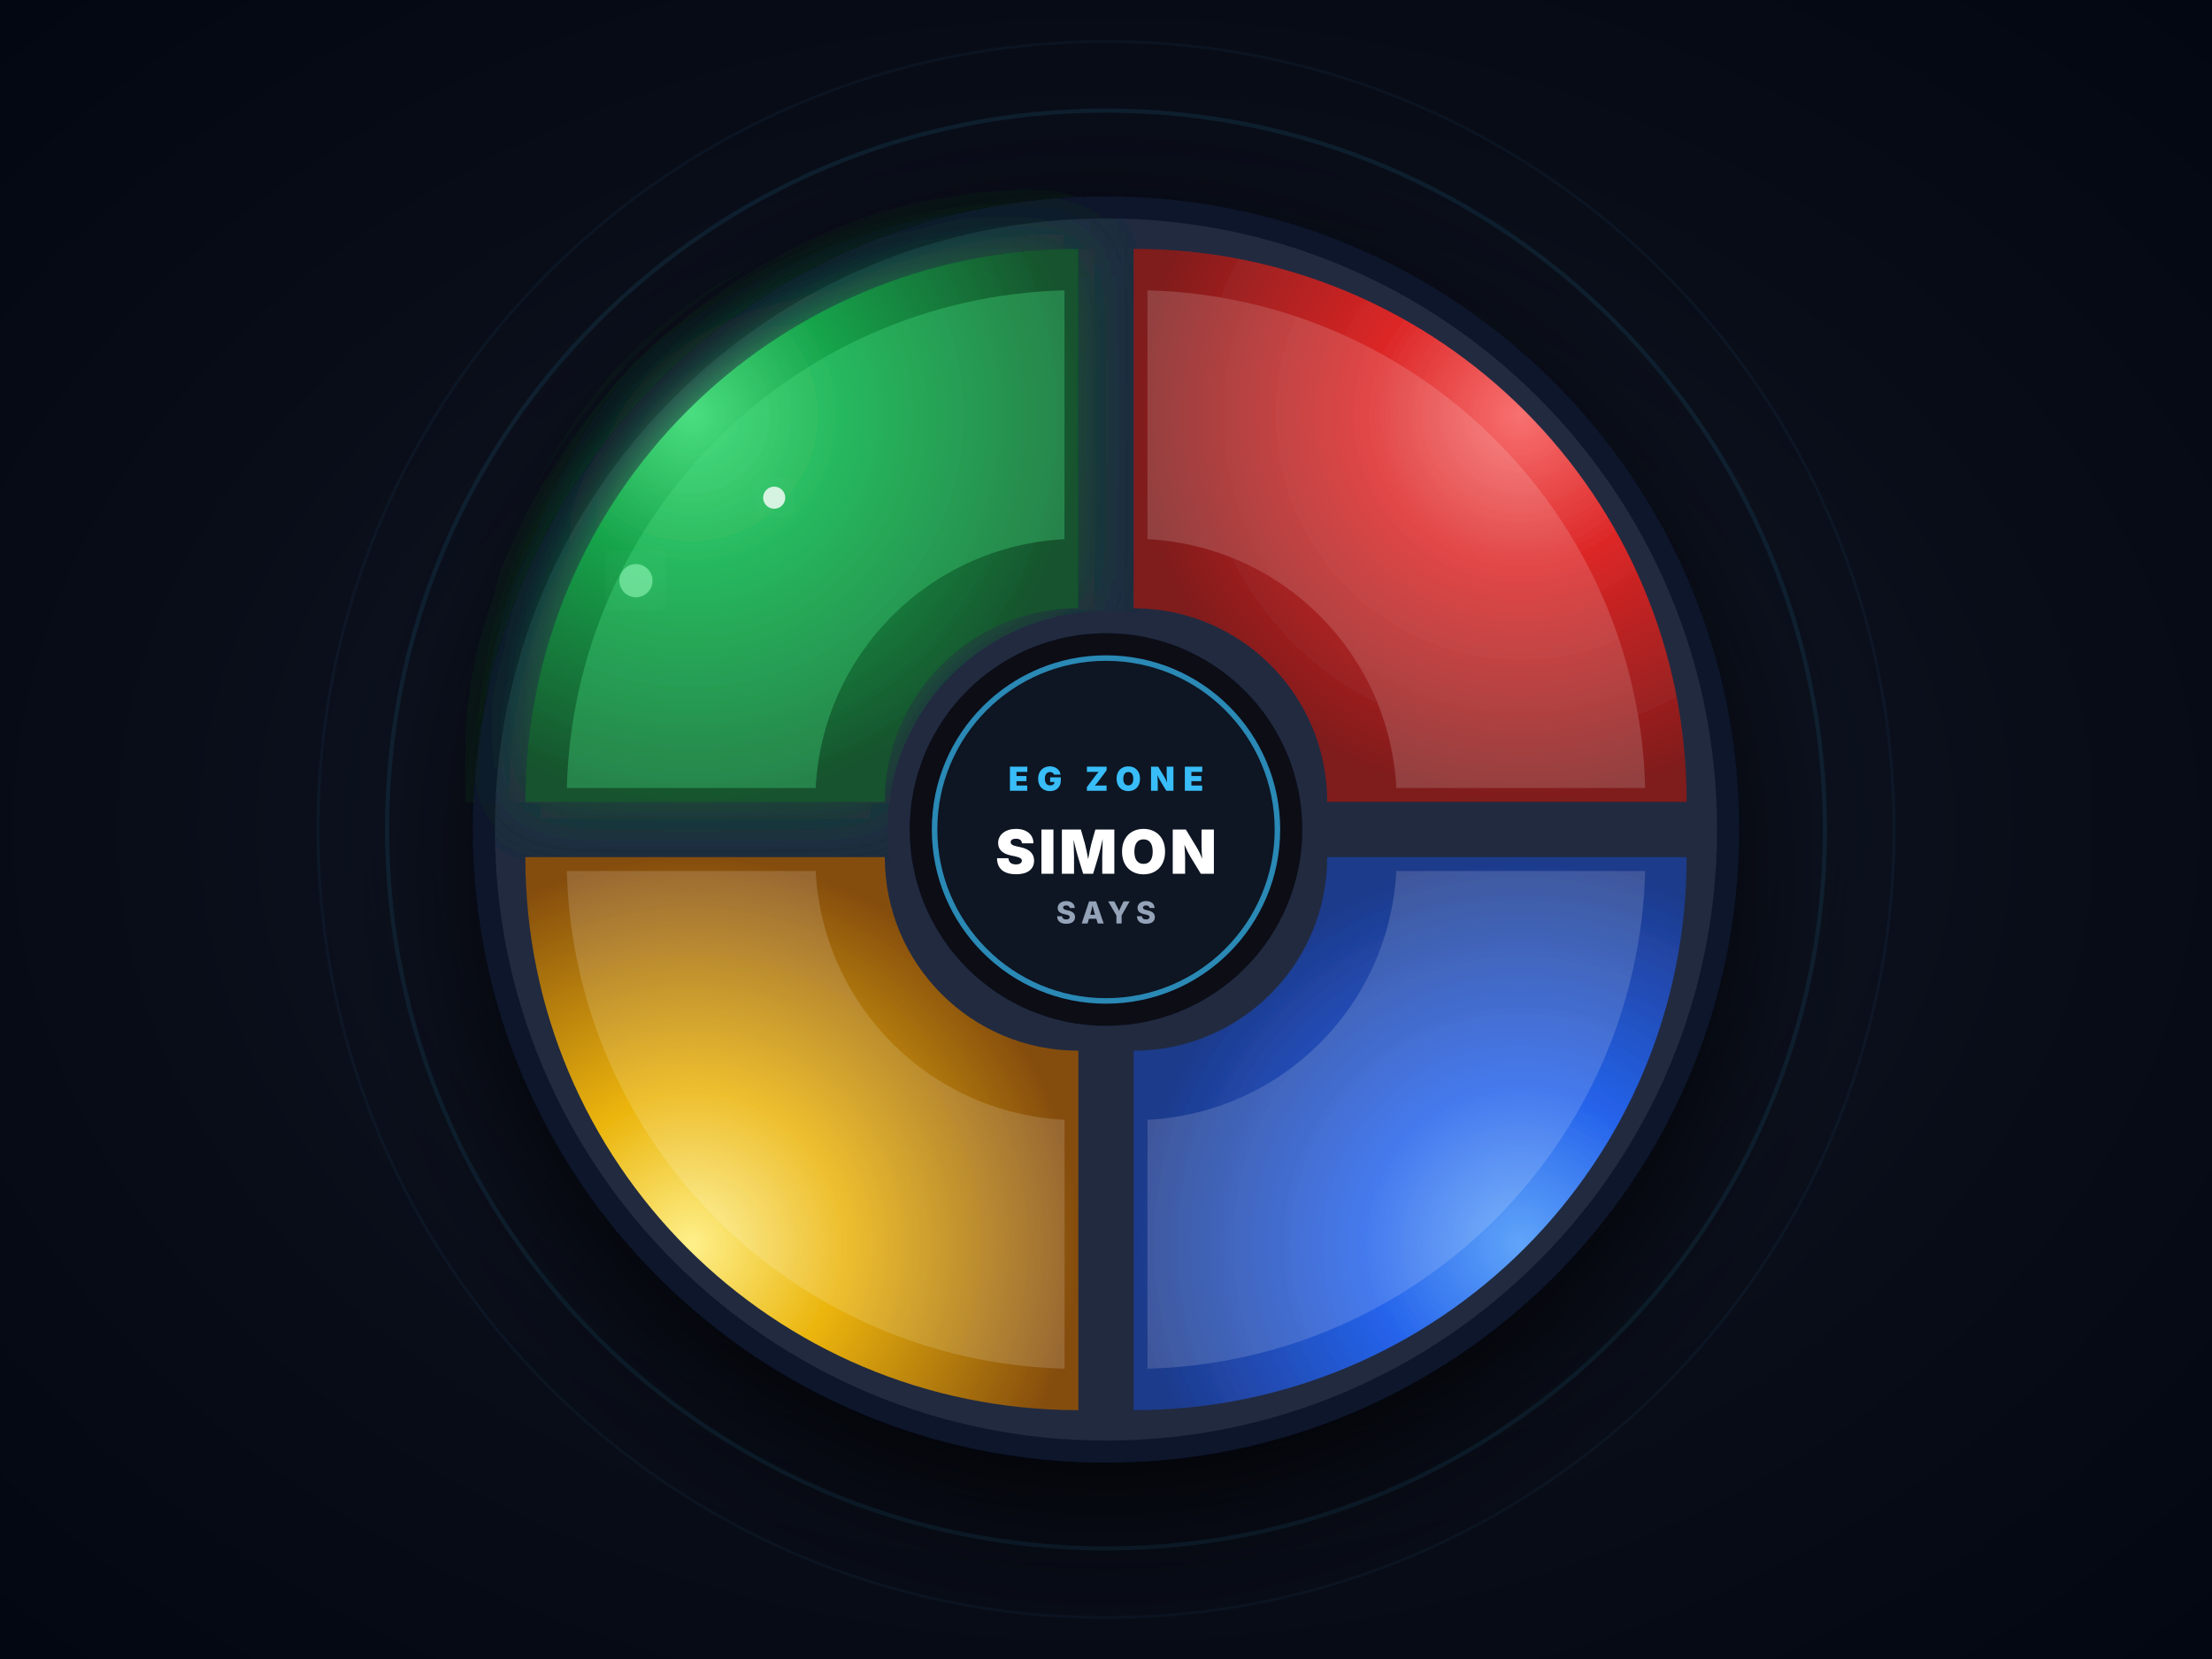
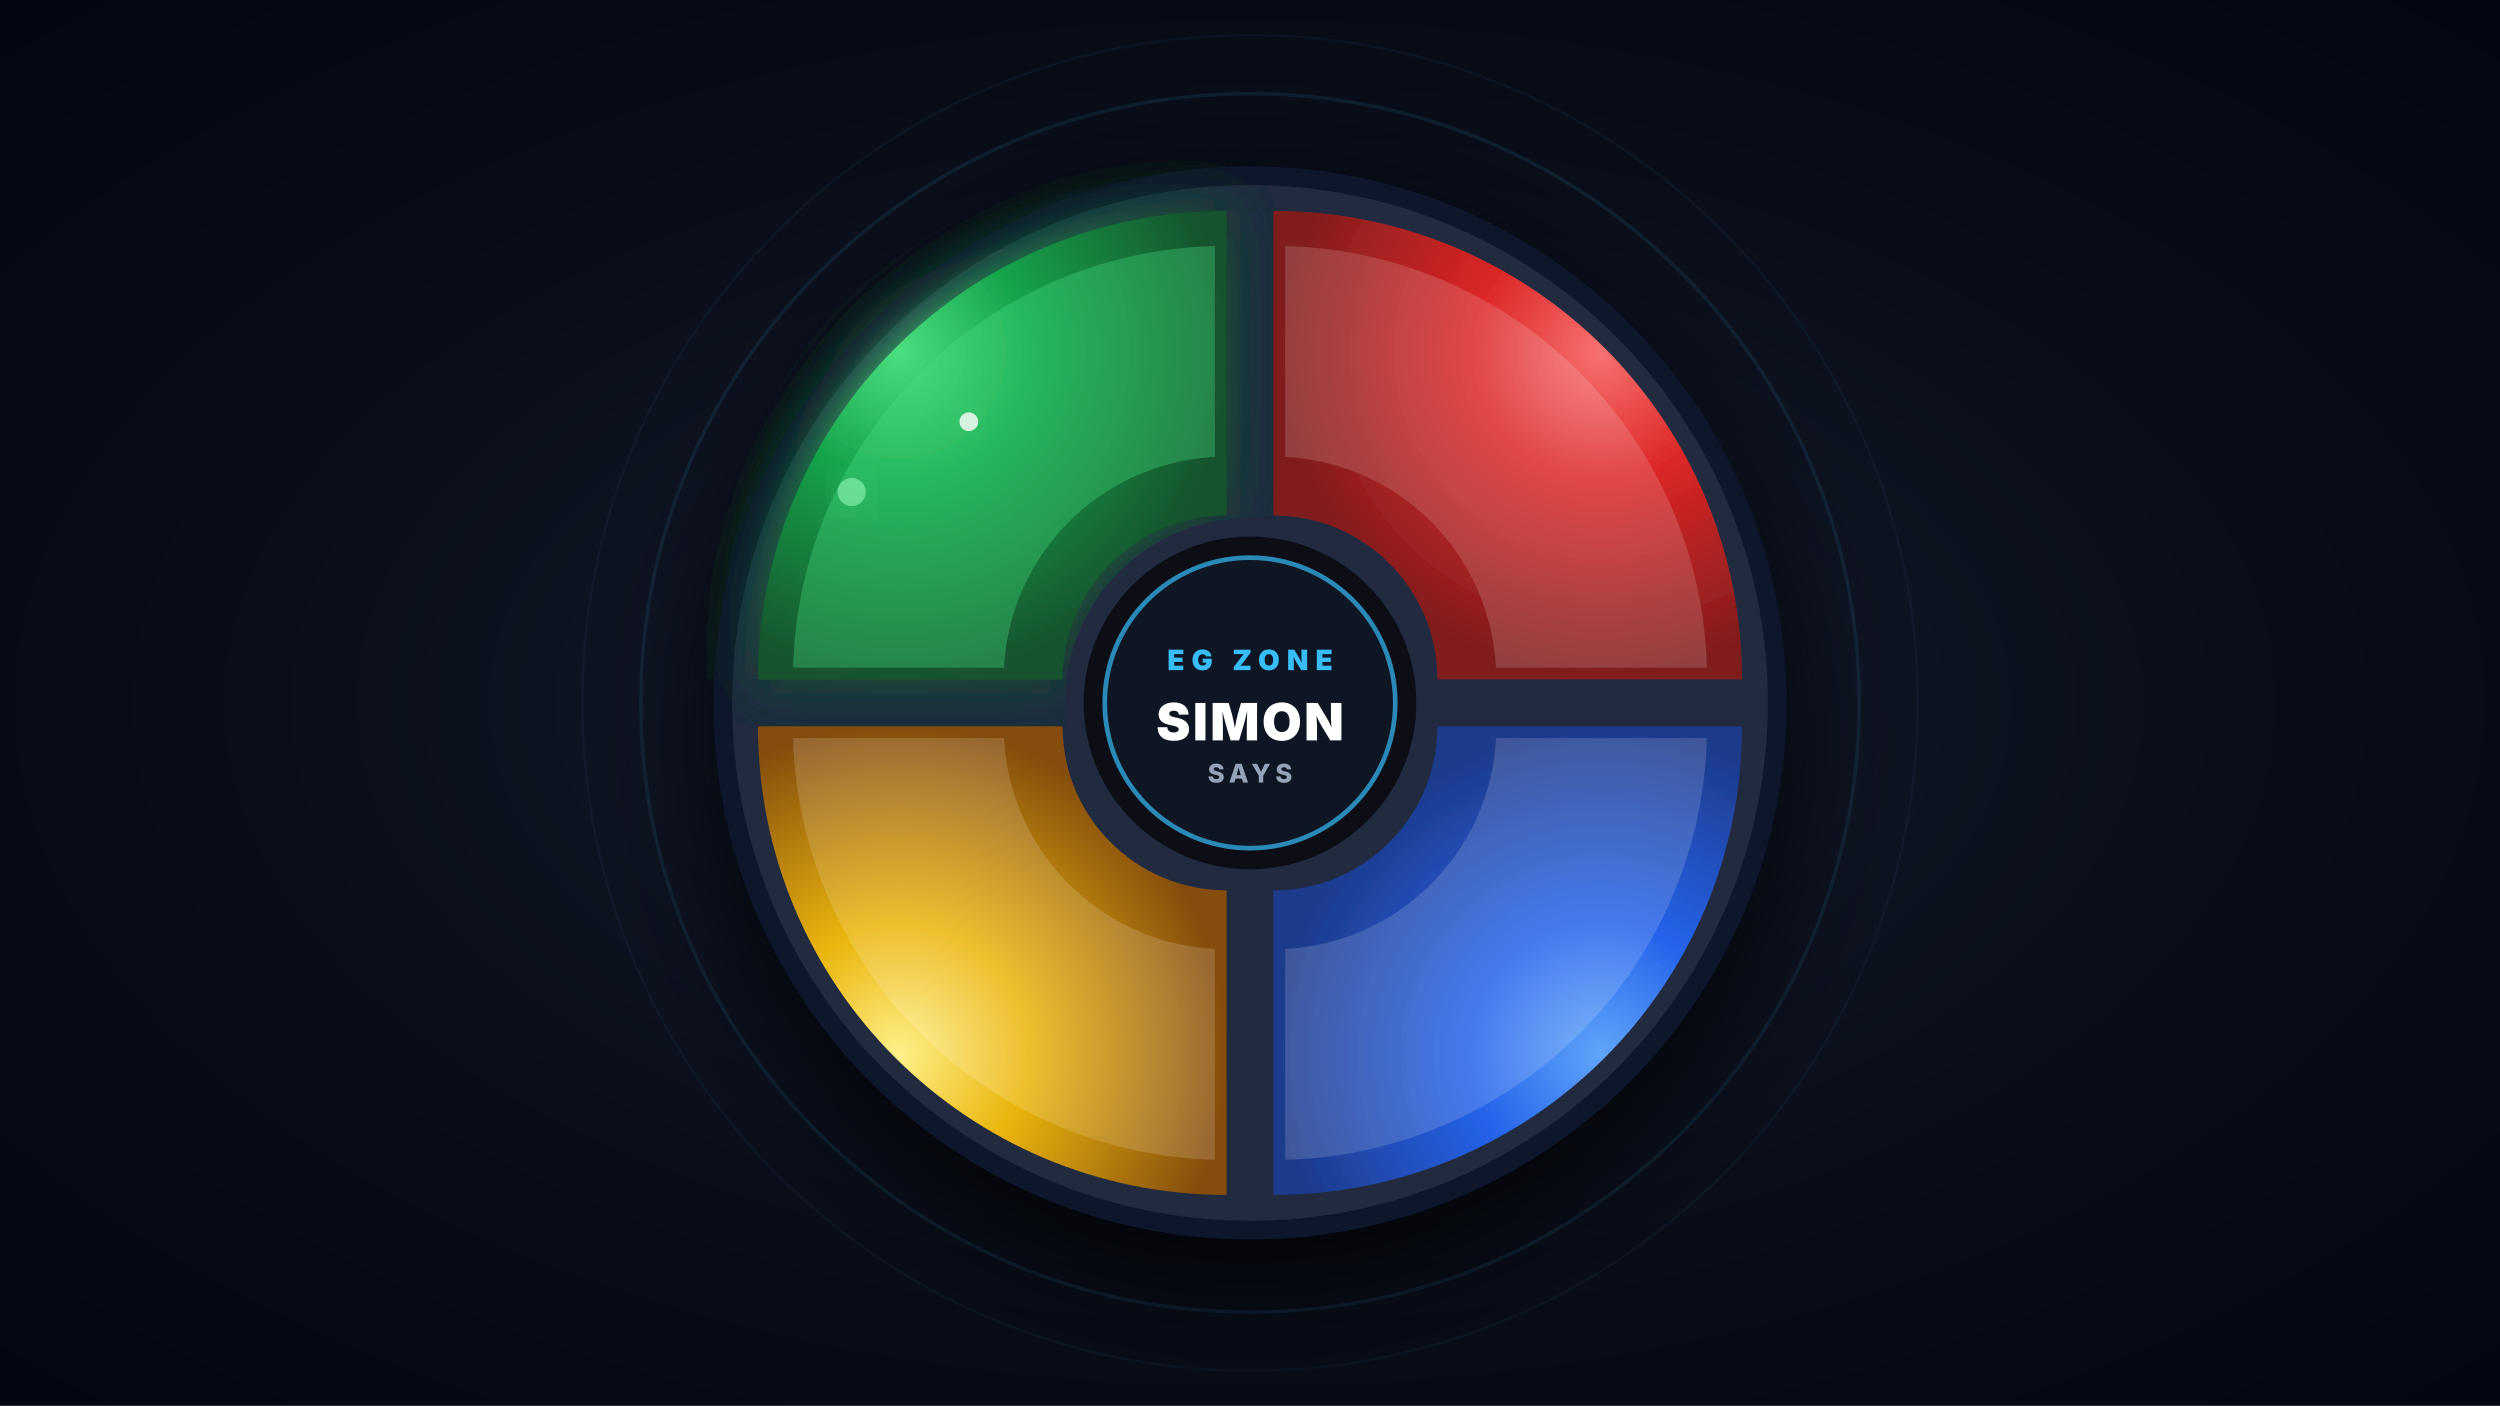
- <svg xmlns="http://www.w3.org/2000/svg" viewBox="0 0 800 600" width="100%" height="100%">
+ <svg xmlns="http://www.w3.org/2000/svg" viewBox="-133.5 0 1067 600" width="100%" height="100%">
  <defs>
    <radialGradient id="bgGrad" cx="50%" cy="50%" r="70%">
      <stop offset="0%" stop-color="#151d30" />
      <stop offset="60%" stop-color="#090d18" />
      <stop offset="100%" stop-color="#030712" />
    </radialGradient>
    <filter id="neonGlow" x="-40%" y="-40%" width="180%" height="180%">
      <feGaussianBlur stdDeviation="12" result="coloredBlur" />
      <feMerge>
        <feMergeNode in="coloredBlur" />
        <feMergeNode in="SourceGraphic" />
      </feMerge>
    </filter>
    <filter id="shadow" x="-30%" y="-30%" width="160%" height="160%">
      <feDropShadow dx="0" dy="16" stdDeviation="24" flood-color="#000000" flood-opacity="0.8" />
    </filter>
    <radialGradient id="greenGrad" cx="30%" cy="30%" r="70%">
      <stop offset="0%" stop-color="#4ade80" />
      <stop offset="40%" stop-color="#16a34a" />
      <stop offset="100%" stop-color="#14532d" />
    </radialGradient>
    <radialGradient id="redGrad" cx="70%" cy="30%" r="70%">
      <stop offset="0%" stop-color="#f87171" />
      <stop offset="40%" stop-color="#dc2626" />
      <stop offset="100%" stop-color="#7f1d1d" />
    </radialGradient>
    <radialGradient id="yellowGrad" cx="30%" cy="70%" r="70%">
      <stop offset="0%" stop-color="#fef08a" />
      <stop offset="40%" stop-color="#eab308" />
      <stop offset="100%" stop-color="#854d0e" />
    </radialGradient>
    <radialGradient id="blueGrad" cx="70%" cy="70%" r="70%">
      <stop offset="0%" stop-color="#60a5fa" />
      <stop offset="40%" stop-color="#2563eb" />
      <stop offset="100%" stop-color="#1e3a8a" />
    </radialGradient>
  </defs>
-   <rect width="800" height="600" fill="url(#bgGrad)" />
+   <rect x="-133.5" y="0" width="1067" height="600" fill="url(#bgGrad)" />
  <circle cx="400" cy="300" r="260" stroke="#38bdf8" stroke-width="1.5" opacity="0.1" fill="none" />
  <circle cx="400" cy="300" r="285" stroke="#38bdf8" stroke-width="1" opacity="0.05" fill="none" />
  <g filter="url(#shadow)">
    <circle cx="400" cy="300" r="225" fill="#202b40" stroke="#0f172a" stroke-width="8" />
    <path d="M 390 90 A 200 200 0 0 0 190 290 L 320 290 A 70 70 0 0 1 390 220 Z" fill="url(#greenGrad)" filter="url(#neonGlow)" />
    <path d="M 385 105 A 185 185 0 0 0 205 285 L 295 285 A 95 95 0 0 1 385 195 Z" fill="#4ade80" opacity="0.35" />
    <path d="M 410 90 A 200 200 0 0 1 610 290 L 480 290 A 70 70 0 0 0 410 220 Z" fill="url(#redGrad)" />
    <path d="M 415 105 A 185 185 0 0 1 595 285 L 505 285 A 95 95 0 0 0 415 195 Z" fill="#ffffff" opacity="0.15" />
    <path d="M 190 310 A 200 200 0 0 0 390 510 L 390 380 A 70 70 0 0 1 320 310 Z" fill="url(#yellowGrad)" />
    <path d="M 205 315 A 185 185 0 0 0 385 495 L 385 405 A 95 95 0 0 1 295 315 Z" fill="#ffffff" opacity="0.15" />
    <path d="M 610 310 A 200 200 0 0 1 410 510 L 410 380 A 70 70 0 0 0 480 310 Z" fill="url(#blueGrad)" />
    <path d="M 595 315 A 185 185 0 0 1 415 495 L 415 405 A 95 95 0 0 0 505 315 Z" fill="#ffffff" opacity="0.15" />
    <circle cx="400" cy="300" r="75" fill="#090d18" stroke="#202b40" stroke-width="8" />
    <circle cx="400" cy="300" r="62" fill="#0f172a" stroke="#38bdf8" stroke-width="2" opacity="0.7" />
    <text x="400" y="286" font-family="system-ui, -apple-system, sans-serif" font-weight="900" font-size="12" fill="#38bdf8" text-anchor="middle" letter-spacing="3">EG ZONE</text>
    <text x="400" y="316" font-family="system-ui, -apple-system, sans-serif" font-weight="900" font-size="22" fill="#ffffff" text-anchor="middle" letter-spacing="1">SIMON</text>
    <text x="400" y="334" font-family="system-ui, -apple-system, sans-serif" font-weight="800" font-size="11" fill="#94a3b8" text-anchor="middle" letter-spacing="2">SAYS</text>
  </g>
  <circle cx="280" cy="180" r="4" fill="#ffffff" opacity="0.8" filter="url(#neonGlow)" />
  <circle cx="230" cy="210" r="6" fill="#86efac" opacity="0.7" filter="url(#neonGlow)" />
</svg>
